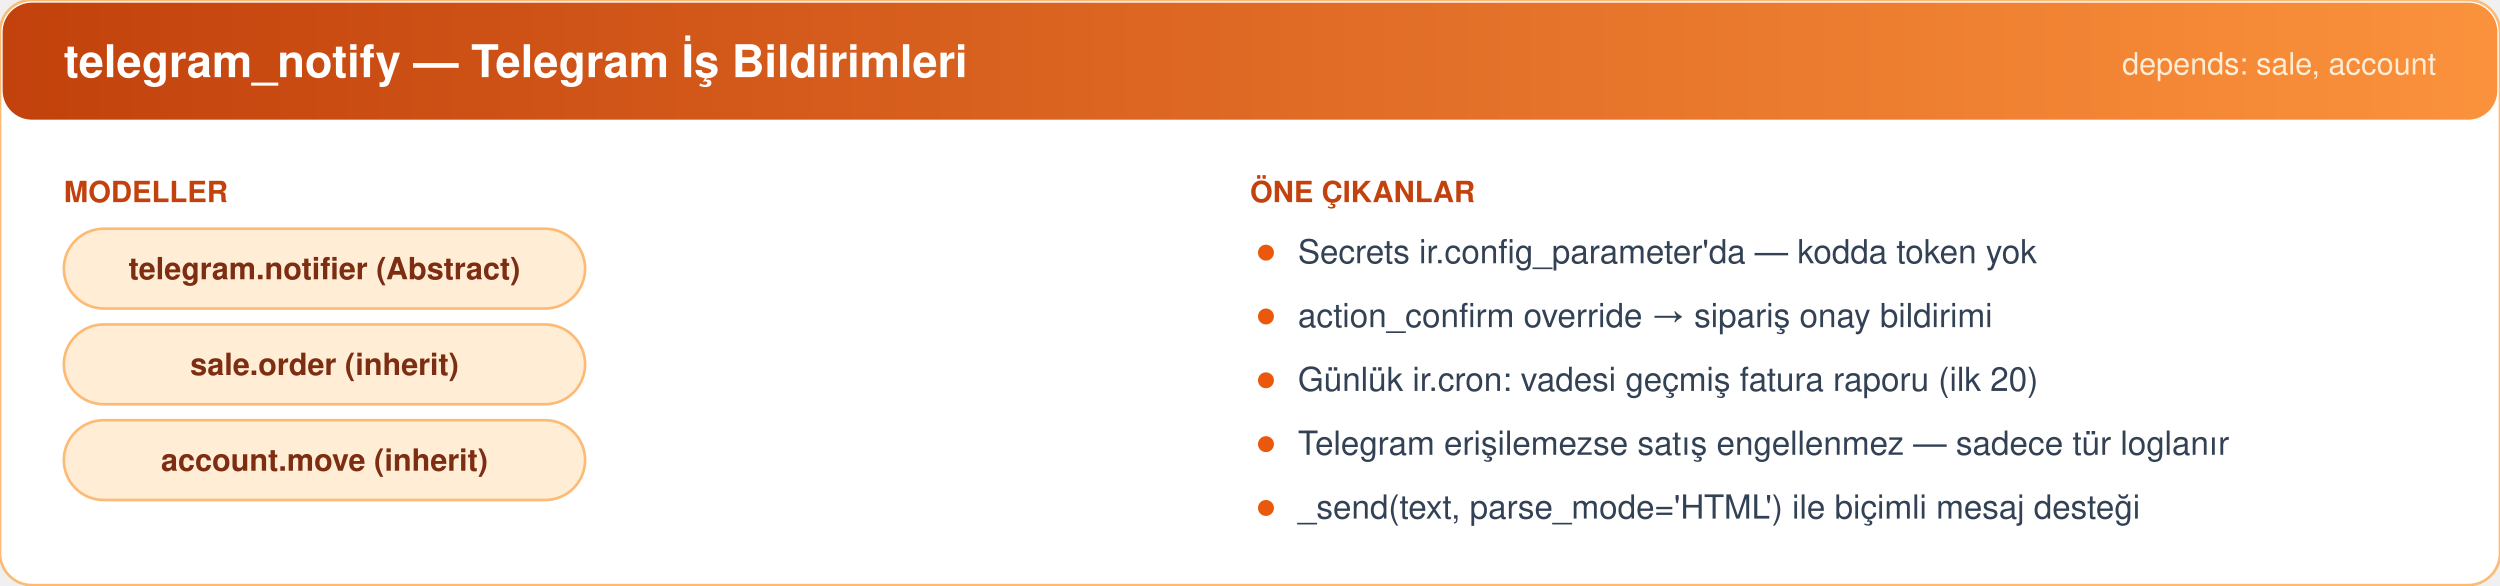
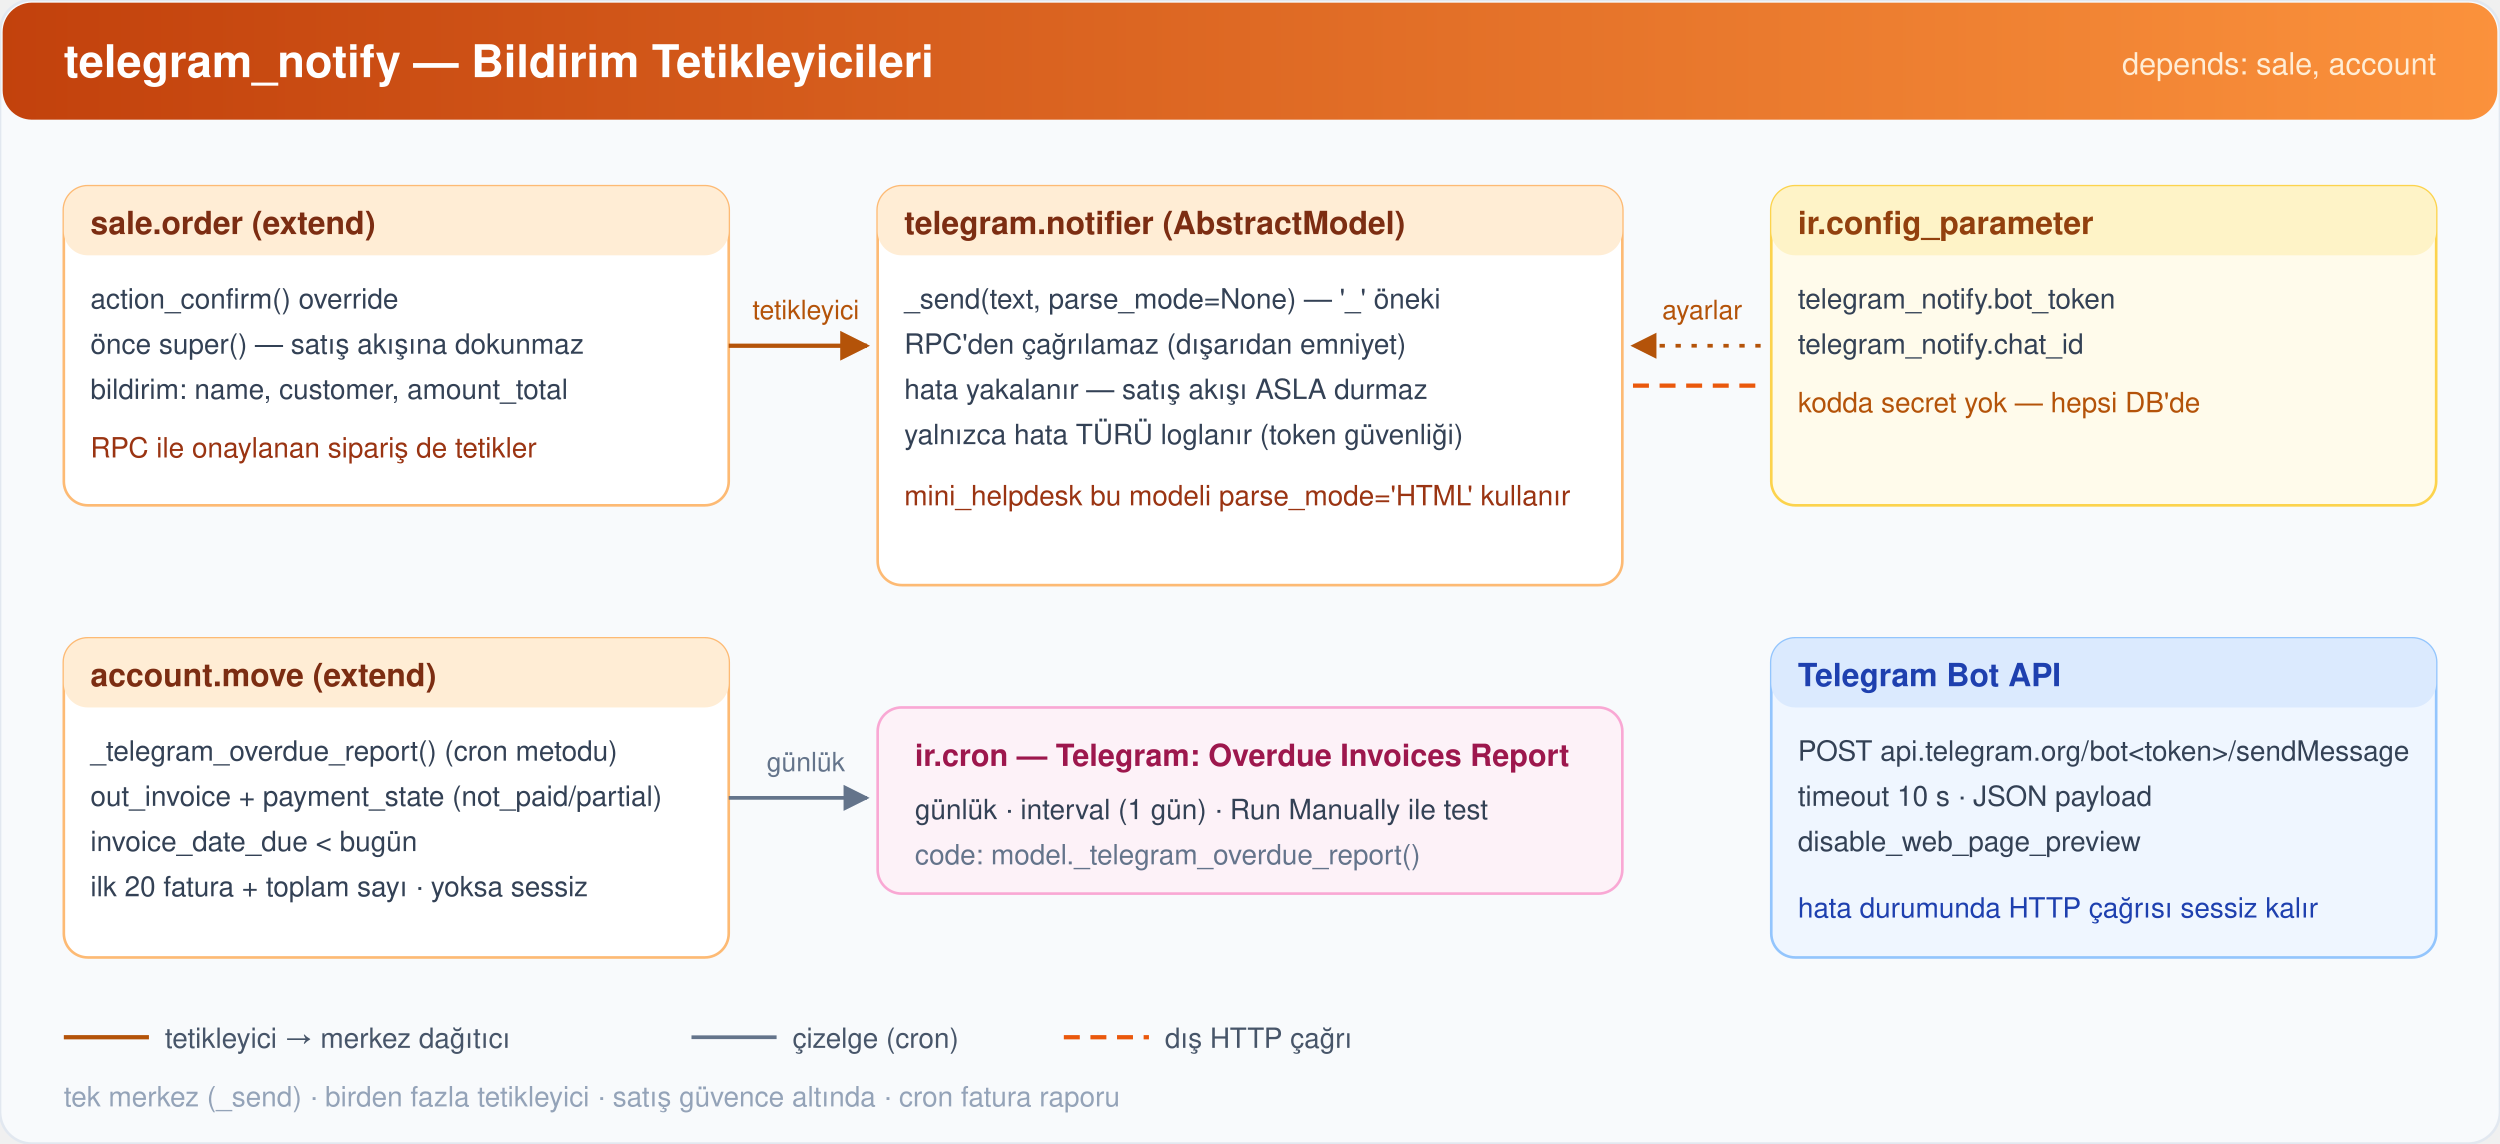
- <svg xmlns="http://www.w3.org/2000/svg" width="940" height="220" viewBox="0 0 940 220" role="img" aria-label="telegram_notify">
+ <svg xmlns="http://www.w3.org/2000/svg" width="940" height="430" viewBox="0 0 940 430" role="img" aria-label="telegram_notify mimari">
  <defs>
-     <linearGradient id="h" x1="0" y1="0" x2="1" y2="0">
+     <linearGradient id="hh" x1="0" y1="0" x2="1" y2="0">
      <stop offset="0" stop-color="#c2410c" />
      <stop offset="1" stop-color="#fb923c" />
    </linearGradient>
+     <marker id="b" viewBox="0 0 10 10" refX="9" refY="5" markerWidth="7" markerHeight="7" orient="auto-start-reverse">
+       <path d="M0 0 L10 5 L0 10 z" fill="#64748b" />
+     </marker>
+     <marker id="d" viewBox="0 0 10 10" refX="9" refY="5" markerWidth="7" markerHeight="7" orient="auto-start-reverse">
+       <path d="M0 0 L10 5 L0 10 z" fill="#b45309" />
+     </marker>
  </defs>
-   <rect width="940" height="220" rx="12" fill="#ffffff" stroke="#fdba74" />
-   <rect x="1" y="1" width="938" height="44" rx="11" fill="url(#h)" />
-   <text x="24" y="29" font-family="Helvetica,Arial,sans-serif" font-size="17" font-weight="700" fill="#ffffff">telegram_notify — Telegram İş Bildirimleri</text>
-   <text x="916" y="28" text-anchor="end" font-family="Helvetica,Arial,sans-serif" font-size="11.5" fill="#ffedd5">depends: sale, account</text>
-   <text x="24" y="76" font-family="Helvetica,Arial,sans-serif" font-size="11" font-weight="700" fill="#c2410c">MODELLER</text>
-   <g font-family="Helvetica,Arial,sans-serif" font-size="11.5" fill="#7c2d12">
-     <rect x="24" y="86" width="196" height="30" rx="15" fill="#ffedd5" stroke="#fdba74" />
-     <text x="122" y="105" text-anchor="middle" font-weight="600">telegram.notifier (Abstract)</text>
-     <rect x="24" y="122" width="196" height="30" rx="15" fill="#ffedd5" stroke="#fdba74" />
-     <text x="122" y="141" text-anchor="middle" font-weight="600">sale.order (inherit)</text>
-     <rect x="24" y="158" width="196" height="30" rx="15" fill="#ffedd5" stroke="#fdba74" />
-     <text x="122" y="177" text-anchor="middle" font-weight="600">account.move (inherit)</text>
+   <rect width="940" height="430" rx="12" fill="#f8fafc" stroke="#e2e8f0" />
+   <rect x="1" y="1" width="938" height="44" rx="11" fill="url(#hh)" />
+   <text x="24" y="29" font-family="Helvetica" font-size="17" font-weight="700" fill="#ffffff">telegram_notify — Bildirim Tetikleyicileri</text>
+   <text x="916" y="28" text-anchor="end" font-family="Helvetica" font-size="11.5" fill="#ffedd5">depends: sale, account</text>
+   <g font-family="Helvetica">
+     <rect x="24" y="70" width="250" height="120" rx="9" fill="#ffffff" stroke="#fdba74" />
+     <rect x="24" y="70" width="250" height="26" rx="9" fill="#ffedd5" />
+     <text x="34" y="88" font-size="12" font-weight="700" fill="#7c2d12">sale.order (extend)</text>
+     <text x="34" y="116" font-size="10.5" fill="#334155">action_confirm() override</text>
+     <text x="34" y="133" font-size="10.5" fill="#334155">önce super() — satış akışına dokunmaz</text>
+     <text x="34" y="150" font-size="10.5" fill="#334155">bildirim: name, customer, amount_total</text>
+     <text x="34" y="172" font-size="10.5" fill="#9a3412">RPC ile onaylanan sipariş de tetikler</text>
  </g>
-   <text x="470" y="76" font-family="Helvetica,Arial,sans-serif" font-size="11" font-weight="700" fill="#c2410c">ÖNE ÇIKANLAR</text>
-   <g font-family="Helvetica,Arial,sans-serif" font-size="12.5" fill="#334155">
-     <circle cx="476" cy="95" r="3" fill="#ea580c" />
-     <text x="488" y="99">Secrets ir.config_parameter'da — kodda token yok</text>
-     <circle cx="476" cy="119" r="3" fill="#ea580c" />
-     <text x="488" y="123">action_confirm override → sipariş onay bildirimi</text>
-     <circle cx="476" cy="143" r="3" fill="#ea580c" />
-     <text x="488" y="147">Günlük ir.cron: vadesi geçmiş fatura raporu (ilk 20)</text>
-     <circle cx="476" cy="167" r="3" fill="#ea580c" />
-     <text x="488" y="171">Telegram erişilemezse satış engellenmez — sadece tür loglanır</text>
-     <circle cx="476" cy="191" r="3" fill="#ea580c" />
-     <text x="488" y="195">_send(text, parse_mode='HTML') ile biçimli mesaj desteği</text>
+   <g font-family="Helvetica">
+     <rect x="330" y="70" width="280" height="150" rx="9" fill="#ffffff" stroke="#fdba74" />
+     <rect x="330" y="70" width="280" height="26" rx="9" fill="#ffedd5" />
+     <text x="340" y="88" font-size="12" font-weight="700" fill="#7c2d12">telegram.notifier (AbstractModel)</text>
+     <text x="340" y="116" font-size="10.5" fill="#334155">_send(text, parse_mode=None) — '_' öneki</text>
+     <text x="340" y="133" font-size="10.5" fill="#334155">RPC'den çağrılamaz (dışarıdan emniyet)</text>
+     <text x="340" y="150" font-size="10.5" fill="#334155">hata yakalanır — satış akışı ASLA durmaz</text>
+     <text x="340" y="167" font-size="10.5" fill="#334155">yalnızca hata TÜRÜ loglanır (token güvenliği)</text>
+     <text x="340" y="190" font-size="10.5" fill="#9a3412">mini_helpdesk bu modeli parse_mode='HTML' kullanır</text>
+     <path d="M274 130 H326" stroke="#b45309" stroke-width="1.6" marker-end="url(#d)" />
+     <text x="303" y="120" text-anchor="middle" font-size="10" fill="#b45309">tetikleyici</text>
+   </g>
+   <g font-family="Helvetica">
+     <rect x="666" y="70" width="250" height="120" rx="9" fill="#fffbeb" stroke="#fcd34d" />
+     <rect x="666" y="70" width="250" height="26" rx="9" fill="#fef3c7" />
+     <text x="676" y="88" font-size="12" font-weight="700" fill="#92400e">ir.config_parameter</text>
+     <text x="676" y="116" font-size="10.5" fill="#334155">telegram_notify.bot_token</text>
+     <text x="676" y="133" font-size="10.5" fill="#334155">telegram_notify.chat_id</text>
+     <text x="676" y="155" font-size="10.5" fill="#b45309">kodda secret yok — hepsi DB'de</text>
+     <path d="M662 130 H614" stroke="#b45309" stroke-width="1.4" stroke-dasharray="2 4" marker-end="url(#d)" />
+     <text x="640" y="120" text-anchor="middle" font-size="10" fill="#b45309">ayarlar</text>
+   </g>
+   <g font-family="Helvetica">
+     <rect x="24" y="240" width="250" height="120" rx="9" fill="#ffffff" stroke="#fdba74" />
+     <rect x="24" y="240" width="250" height="26" rx="9" fill="#ffedd5" />
+     <text x="34" y="258" font-size="12" font-weight="700" fill="#7c2d12">account.move (extend)</text>
+     <text x="34" y="286" font-size="10.5" fill="#334155">_telegram_overdue_report() (cron metodu)</text>
+     <text x="34" y="303" font-size="10.5" fill="#334155">out_invoice + payment_state (not_paid/partial)</text>
+     <text x="34" y="320" font-size="10.5" fill="#334155">invoice_date_due &lt; bugün</text>
+     <text x="34" y="337" font-size="10.5" fill="#334155">ilk 20 fatura + toplam sayı · yoksa sessiz</text>
+   </g>
+   <g font-family="Helvetica">
+     <rect x="330" y="266" width="280" height="70" rx="9" fill="#fdf2f8" stroke="#f9a8d4" />
+     <text x="344" y="288" font-size="11.5" font-weight="700" fill="#9d174d">ir.cron — Telegram: Overdue Invoices Report</text>
+     <text x="344" y="308" font-size="10.5" fill="#334155">günlük · interval (1 gün) · Run Manually ile test</text>
+     <text x="344" y="325" font-size="10.5" fill="#64748b">code: model._telegram_overdue_report()</text>
+     <path d="M274 300 H326" stroke="#64748b" stroke-width="1.4" marker-end="url(#b)" />
+     <text x="303" y="290" text-anchor="middle" font-size="10" fill="#64748b">günlük</text>
+   </g>
+   <g font-family="Helvetica">
+     <rect x="666" y="240" width="250" height="120" rx="9" fill="#eff6ff" stroke="#93c5fd" />
+     <rect x="666" y="240" width="250" height="26" rx="9" fill="#dbeafe" />
+     <text x="676" y="258" font-size="12" font-weight="700" fill="#1e40af">Telegram Bot API</text>
+     <text x="676" y="286" font-size="10.5" fill="#334155">POST api.telegram.org/bot&lt;token&gt;/sendMessage</text>
+     <text x="676" y="303" font-size="10.5" fill="#334155">timeout 10 s · JSON payload</text>
+     <text x="676" y="320" font-size="10.5" fill="#334155">disable_web_page_preview</text>
+     <text x="676" y="345" font-size="10.5" fill="#1e40af">hata durumunda HTTP çağrısı sessiz kalır</text>
+     <path d="M614 145 H662" stroke="#ea580c" stroke-width="1.6" stroke-dasharray="6 4" fill="none" />
+   </g>
+   <g font-family="Helvetica" font-size="10.5">
+     <line x1="24" y1="390" x2="56" y2="390" stroke="#b45309" stroke-width="1.6" />
+     <text x="62" y="394" fill="#475569">tetikleyici → merkez dağıtıcı</text>
+     <line x1="260" y1="390" x2="292" y2="390" stroke="#64748b" stroke-width="1.4" />
+     <text x="298" y="394" fill="#475569">çizelge (cron)</text>
+     <line x1="400" y1="390" x2="432" y2="390" stroke="#ea580c" stroke-width="1.6" stroke-dasharray="6 4" />
+     <text x="438" y="394" fill="#475569">dış HTTP çağrı</text>
+     <text x="24" y="416" fill="#94a3b8">tek merkez (_send) · birden fazla tetikleyici · satış güvence altında · cron fatura raporu</text>
  </g>
</svg>
